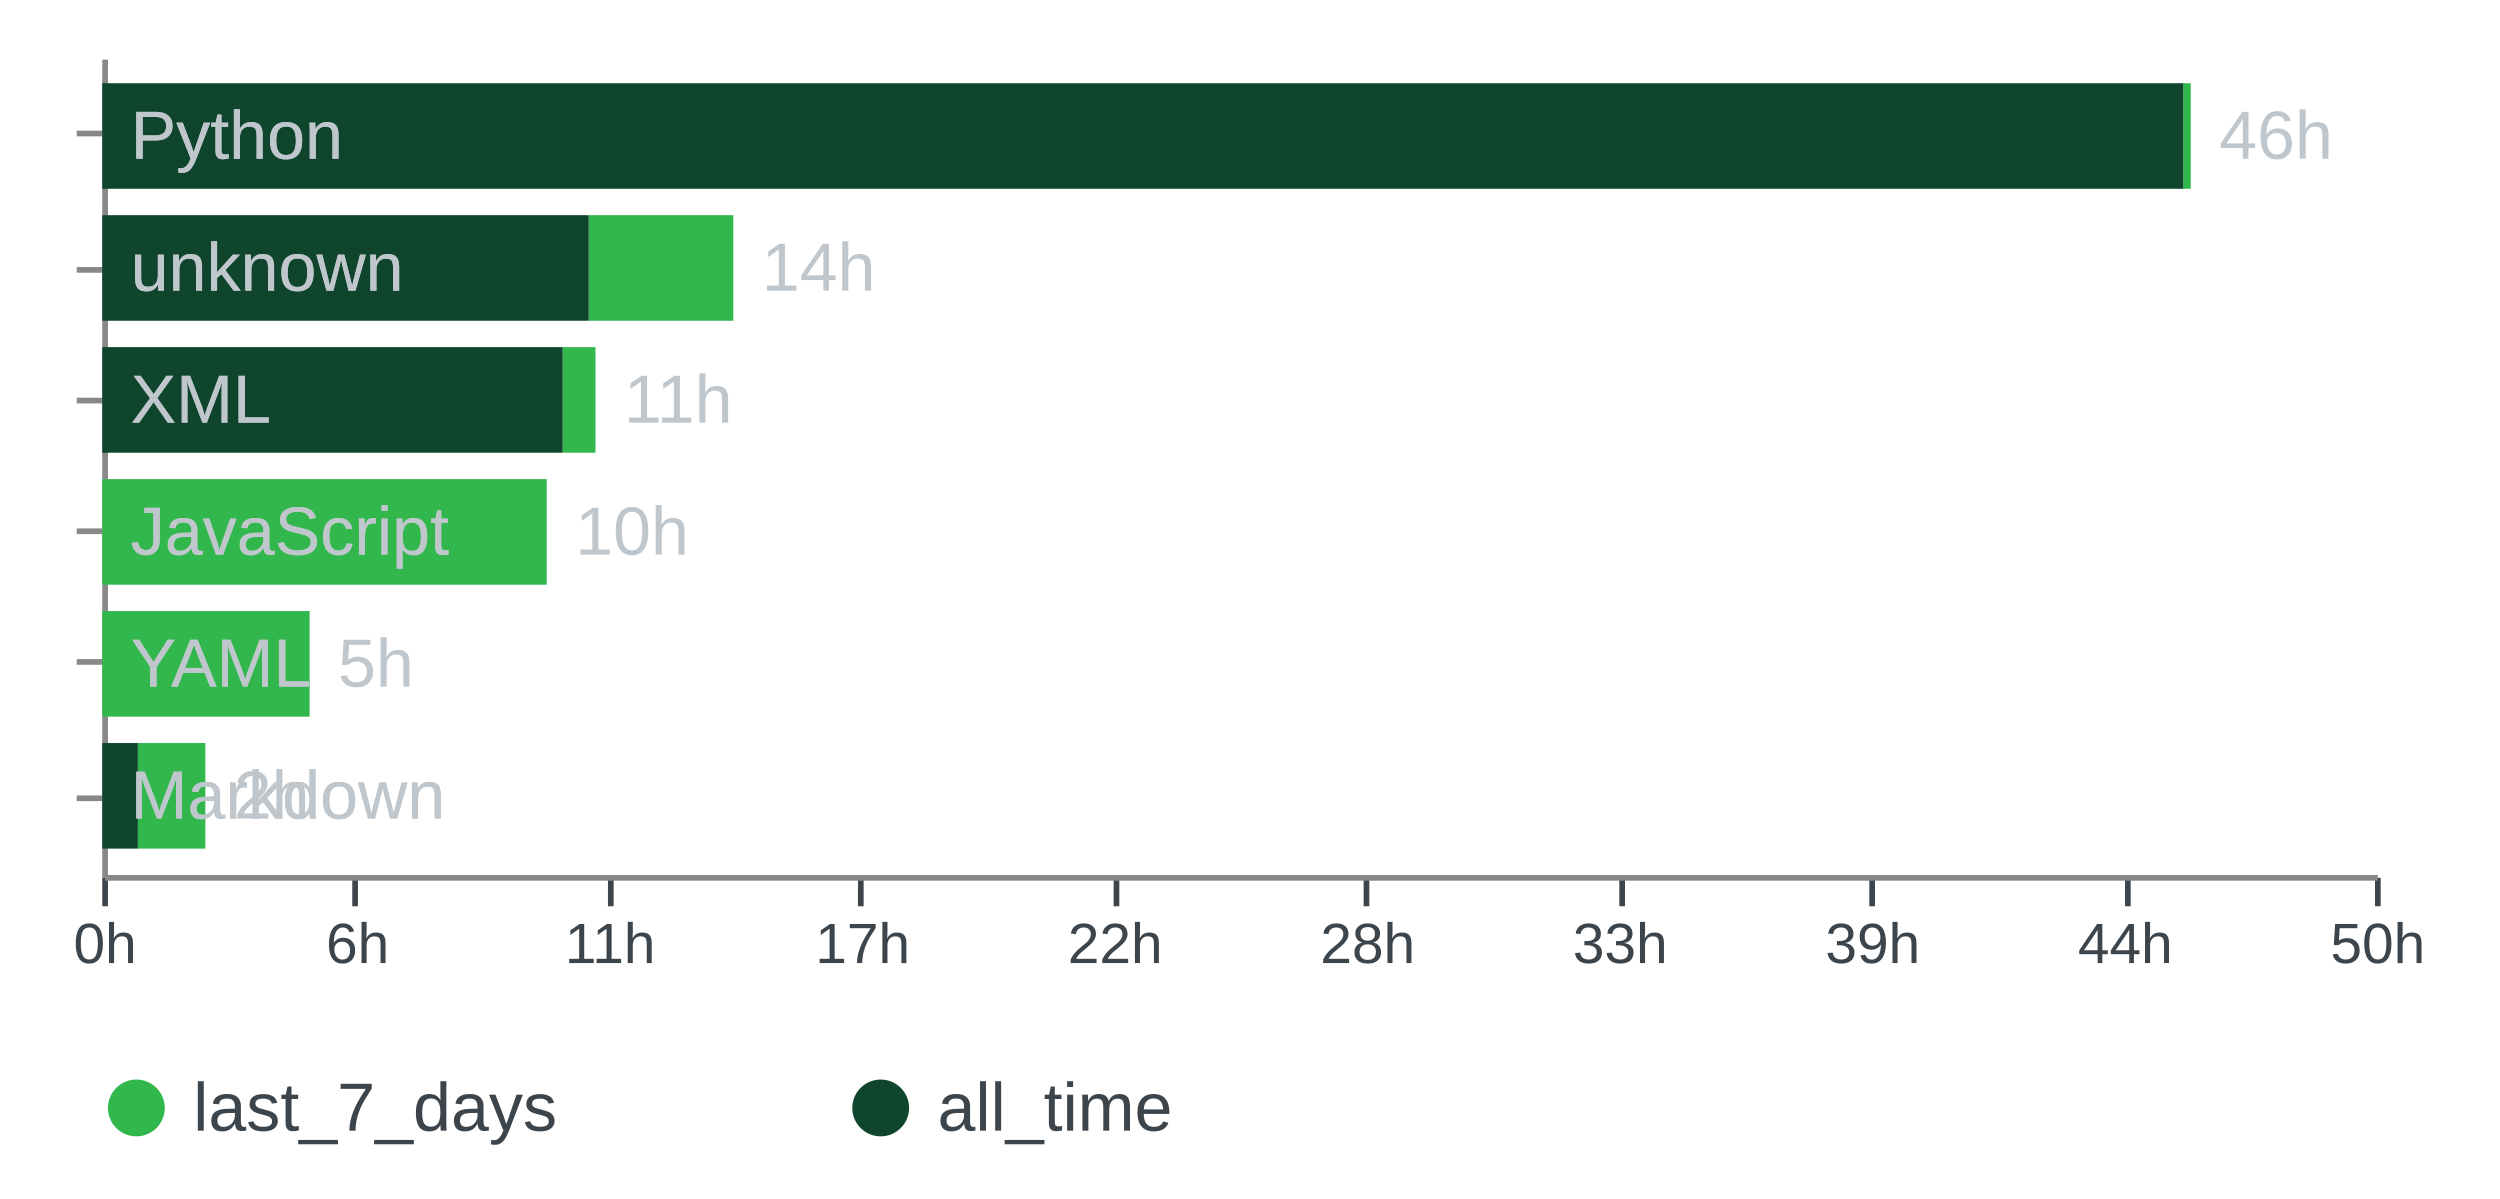
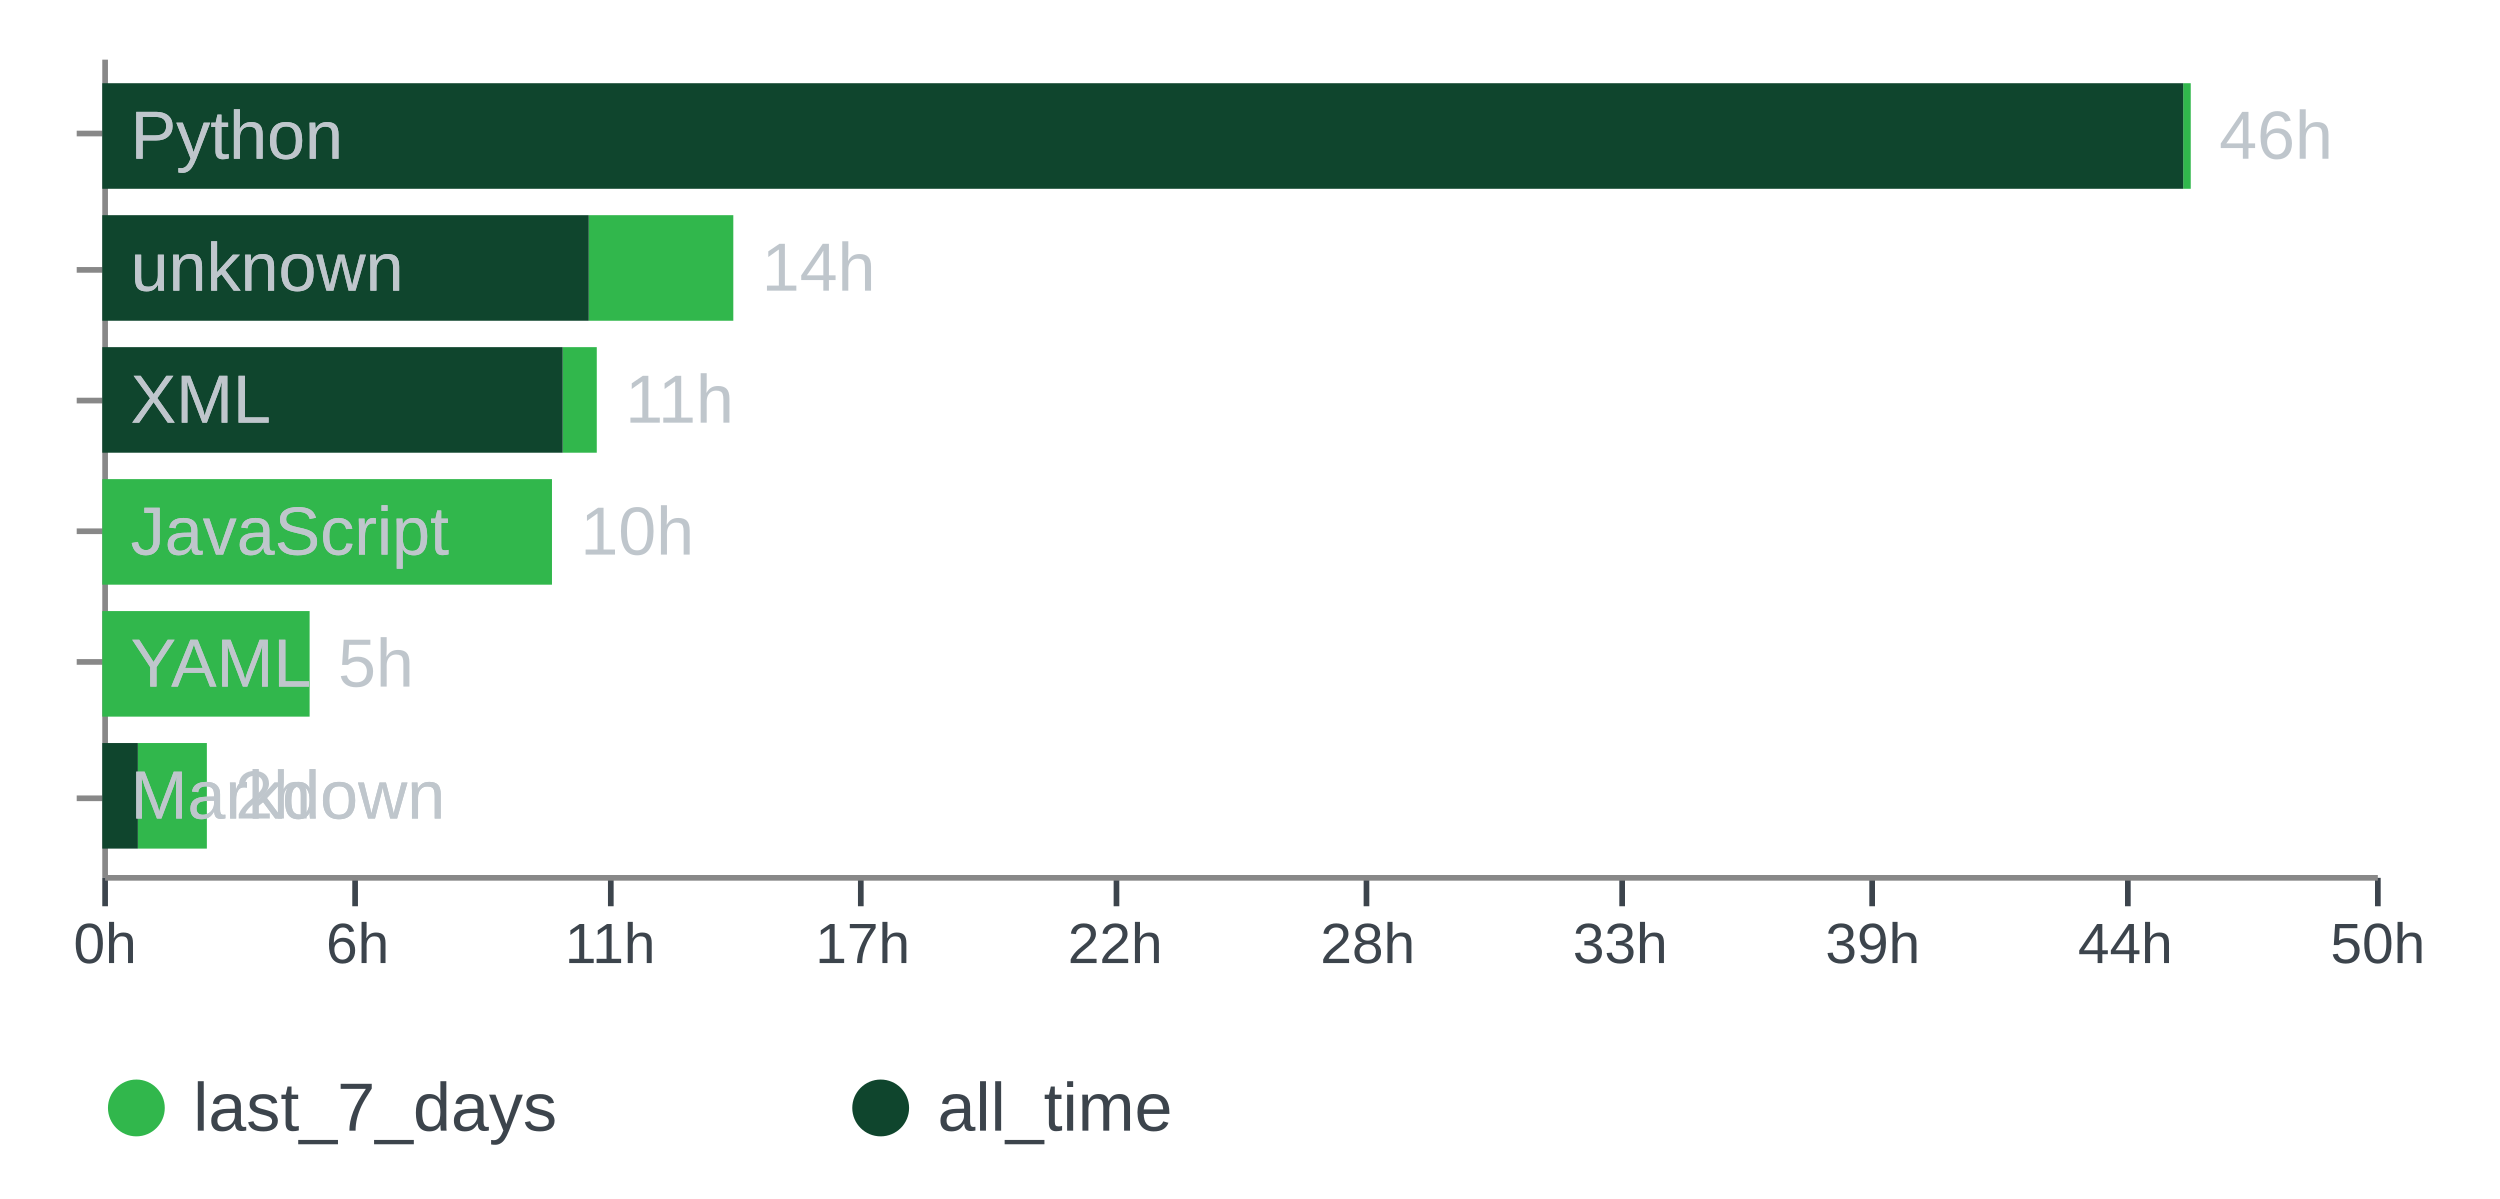
<svg xmlns="http://www.w3.org/2000/svg" version="1.1" class="marks" width="440" height="211" viewBox="0 0 440 211">
  <g fill="none" stroke-miterlimit="10" transform="translate(18,10)">
    <g class="mark-group role-frame root" role="graphics-object" aria-roledescription="group mark container">
      <g transform="translate(0,0)">
        <path class="background" aria-hidden="true" d="M0,0h400v144h-400Z" />
        <g>
          <g class="mark-group role-axis" role="graphics-symbol" aria-roledescription="axis" aria-label="Y-axis for a discrete scale with 6 values: Python, unknown, XML, JavaScript, YAML, Markdown">
            <g transform="translate(0.5,0.5)">
              <path class="background" aria-hidden="true" d="M0,0h0v0h0Z" pointer-events="none" />
              <g>
                <g class="mark-rule role-axis-tick" pointer-events="none">
                  <line transform="translate(0,13)" x2="-5" y2="0" stroke="#888" stroke-width="1" opacity="1" />
                  <line transform="translate(0,37)" x2="-5" y2="0" stroke="#888" stroke-width="1" opacity="1" />
                  <line transform="translate(0,60)" x2="-5" y2="0" stroke="#888" stroke-width="1" opacity="1" />
                  <line transform="translate(0,83)" x2="-5" y2="0" stroke="#888" stroke-width="1" opacity="1" />
                  <line transform="translate(0,106)" x2="-5" y2="0" stroke="#888" stroke-width="1" opacity="1" />
                  <line transform="translate(0,130)" x2="-5" y2="0" stroke="#888" stroke-width="1" opacity="1" />
                </g>
                <g class="mark-rule role-axis-domain" pointer-events="none">
                  <line transform="translate(0,0)" x2="0" y2="144" stroke="#888" stroke-width="1" opacity="1" />
                </g>
              </g>
              <path class="foreground" aria-hidden="true" d="" pointer-events="none" display="none" />
            </g>
          </g>
          <g class="mark-rect role-mark" role="graphics-symbol" aria-roledescription="rect mark container">
            <path d="M366.238,4.645h1.333v18.581h-1.333Z" fill="#31b74c" />
            <path d="M0,4.645h366.238v18.581h-366.238Z" fill="#0f452d" />
            <path d="M85.618,27.871h25.444v18.581h-25.444Z" fill="#31b74c" />
            <path d="M0,27.871h85.618v18.581h-85.618Z" fill="#0f452d" />
-             <path d="M81.031,51.097h5.771v18.581h-5.771Z" fill="#31b74c" />
+             <path d="M81.031,51.097h6.002v18.581h-6.002Z" fill="#31b74c" />
            <path d="M0,51.097h81.031v18.581h-81.031Z" fill="#0f452d" />
-             <path d="M0,74.323h78.229v18.581h-78.229Z" fill="#31b74c" />
+             <path d="M0,74.323h79.147v18.581h-79.147Z" fill="#31b74c" />
            <path d="M0,74.323h0v18.581h0Z" fill="#0f452d" />
            <path d="M0,97.548h36.493v18.581h-36.493Z" fill="#31b74c" />
            <path d="M0,97.548h0v18.581h0Z" fill="#0f452d" />
-             <path d="M6.264,120.774h11.878v18.581h-11.878Z" fill="#31b74c" />
+             <path d="M6.264,120.774h12.144v18.581h-12.144Z" fill="#31b74c" />
            <path d="M0,120.774h6.264v18.581h-6.264Z" fill="#0f452d" />
          </g>
          <g class="mark-text role-mark" role="graphics-object" aria-roledescription="text mark container">
            <text text-anchor="start" transform="translate(5,17.93548)" font-family="Arial, sans-serif" font-size="12px" fill="#bfc6cc">Python</text>
            <text text-anchor="start" transform="translate(5,17.93548)" font-family="Arial, sans-serif" font-size="12px" fill="#bfc6cc">Python</text>
            <text text-anchor="start" transform="translate(5,41.16129)" font-family="Arial, sans-serif" font-size="12px" fill="#bfc6cc">unknown</text>
            <text text-anchor="start" transform="translate(5,41.16129)" font-family="Arial, sans-serif" font-size="12px" fill="#bfc6cc">unknown</text>
            <text text-anchor="start" transform="translate(5,64.3871)" font-family="Arial, sans-serif" font-size="12px" fill="#bfc6cc">XML</text>
            <text text-anchor="start" transform="translate(5,64.3871)" font-family="Arial, sans-serif" font-size="12px" fill="#bfc6cc">XML</text>
            <text text-anchor="start" transform="translate(5,87.6129)" font-family="Arial, sans-serif" font-size="12px" fill="#bfc6cc">JavaScript</text>
            <text text-anchor="start" transform="translate(5,87.6129)" font-family="Arial, sans-serif" font-size="12px" fill="#bfc6cc">JavaScript</text>
            <text text-anchor="start" transform="translate(5,110.8387)" font-family="Arial, sans-serif" font-size="12px" fill="#bfc6cc">YAML</text>
            <text text-anchor="start" transform="translate(5,110.8387)" font-family="Arial, sans-serif" font-size="12px" fill="#bfc6cc">YAML</text>
            <text text-anchor="start" transform="translate(5,134.0645)" font-family="Arial, sans-serif" font-size="12px" fill="#bfc6cc">Markdown</text>
            <text text-anchor="start" transform="translate(5,134.0645)" font-family="Arial, sans-serif" font-size="12px" fill="#bfc6cc">Markdown</text>
          </g>
          <g class="mark-text role-mark" role="graphics-object" aria-roledescription="text mark container">
            <text text-anchor="start" transform="translate(372.5711,17.93548)" font-family="Arial, sans-serif" font-size="12px" fill="#bfc6cc">46h</text>
            <text text-anchor="start" transform="translate(116.0622,41.16129)" font-family="Arial, sans-serif" font-size="12px" fill="#bfc6cc">14h</text>
-             <text text-anchor="start" transform="translate(91.80222,64.3871)" font-family="Arial, sans-serif" font-size="12px" fill="#bfc6cc">11h</text>
-             <text text-anchor="start" transform="translate(83.22889,87.6129)" font-family="Arial, sans-serif" font-size="12px" fill="#bfc6cc">10h</text>
+             <text text-anchor="start" transform="translate(92.03333,64.3871)" font-family="Arial, sans-serif" font-size="12px" fill="#bfc6cc">11h</text>
+             <text text-anchor="start" transform="translate(84.14667,87.6129)" font-family="Arial, sans-serif" font-size="12px" fill="#bfc6cc">10h</text>
            <text text-anchor="start" transform="translate(41.49333,110.8387)" font-family="Arial, sans-serif" font-size="12px" fill="#bfc6cc">5h</text>
-             <text text-anchor="start" transform="translate(23.14222,134.0645)" font-family="Arial, sans-serif" font-size="12px" fill="#bfc6cc">2h</text>
+             <text text-anchor="start" transform="translate(23.40889,134.0645)" font-family="Arial, sans-serif" font-size="12px" fill="#bfc6cc">2h</text>
          </g>
          <g class="mark-group role-legend" role="graphics-symbol" aria-roledescription="legend" aria-label="Symbol legend for fill color with 2 values: last_7_days, all_time">
            <g transform="translate(0,179)">
              <path class="background" aria-hidden="true" d="M0,0h223v12h-223Z" pointer-events="none" />
              <g>
                <g class="mark-group role-legend-entry">
                  <g transform="translate(0,0)">
                    <path class="background" aria-hidden="true" d="M0,0h0v0h0Z" pointer-events="none" />
                    <g>
                      <g class="mark-group role-scope" role="graphics-object" aria-roledescription="group mark container">
                        <g transform="translate(0,0)">
                          <path class="background" aria-hidden="true" d="M0,0h121v12h-121Z" pointer-events="none" opacity="1" />
                          <g>
                            <g class="mark-symbol role-legend-symbol" pointer-events="none">
                              <path transform="translate(6,6)" d="M5,0A5,5,0,1,1,-5,0A5,5,0,1,1,5,0" fill="#31b74c" stroke-width="1.5" opacity="1" />
                            </g>
                            <g class="mark-text role-legend-label" pointer-events="none">
                              <text text-anchor="start" transform="translate(16,10)" font-family="Arial, sans-serif" font-size="12px" fill="#3c444c" opacity="1">last_7_days</text>
                            </g>
                          </g>
                          <path class="foreground" aria-hidden="true" d="" pointer-events="none" display="none" />
                        </g>
                        <g transform="translate(131,0)">
                          <path class="background" aria-hidden="true" d="M0,0h92v12h-92Z" pointer-events="none" opacity="1" />
                          <g>
                            <g class="mark-symbol role-legend-symbol" pointer-events="none">
                              <path transform="translate(6,6)" d="M5,0A5,5,0,1,1,-5,0A5,5,0,1,1,5,0" fill="#0f452d" stroke-width="1.5" opacity="1" />
                            </g>
                            <g class="mark-text role-legend-label" pointer-events="none">
                              <text text-anchor="start" transform="translate(16,10)" font-family="Arial, sans-serif" font-size="12px" fill="#3c444c" opacity="1">all_time</text>
                            </g>
                          </g>
                          <path class="foreground" aria-hidden="true" d="" pointer-events="none" display="none" />
                        </g>
                      </g>
                    </g>
                    <path class="foreground" aria-hidden="true" d="" pointer-events="none" display="none" />
                  </g>
                </g>
              </g>
              <path class="foreground" aria-hidden="true" d="" pointer-events="none" display="none" />
            </g>
          </g>
          <g class="mark-group role-axis" role="graphics-symbol" aria-roledescription="axis" aria-label="X-axis for a linear scale with values from 0k to 180k">
            <g transform="translate(0.5,144.5)">
              <path class="background" aria-hidden="true" d="M0,0h0v0h0Z" pointer-events="none" />
              <g>
                <g class="mark-rule role-axis-tick" pointer-events="none">
                  <line transform="translate(0,0)" x2="0" y2="5" stroke="#3c444c" stroke-width="1" opacity="1" />
                  <line transform="translate(44,0)" x2="0" y2="5" stroke="#3c444c" stroke-width="1" opacity="1" />
                  <line transform="translate(89,0)" x2="0" y2="5" stroke="#3c444c" stroke-width="1" opacity="1" />
                  <line transform="translate(133,0)" x2="0" y2="5" stroke="#3c444c" stroke-width="1" opacity="1" />
                  <line transform="translate(178,0)" x2="0" y2="5" stroke="#3c444c" stroke-width="1" opacity="1" />
                  <line transform="translate(222,0)" x2="0" y2="5" stroke="#3c444c" stroke-width="1" opacity="1" />
                  <line transform="translate(267,0)" x2="0" y2="5" stroke="#3c444c" stroke-width="1" opacity="1" />
                  <line transform="translate(311,0)" x2="0" y2="5" stroke="#3c444c" stroke-width="1" opacity="1" />
                  <line transform="translate(356,0)" x2="0" y2="5" stroke="#3c444c" stroke-width="1" opacity="1" />
                  <line transform="translate(400,0)" x2="0" y2="5" stroke="#3c444c" stroke-width="1" opacity="1" />
                </g>
                <g class="mark-text role-axis-label" pointer-events="none">
                  <text text-anchor="middle" transform="translate(0,15)" font-family="Arial, sans-serif" font-size="10px" fill="#3c444c" opacity="1">0h</text>
                  <text text-anchor="middle" transform="translate(44.44444,15)" font-family="Arial, sans-serif" font-size="10px" fill="#3c444c" opacity="1">6h</text>
                  <text text-anchor="middle" transform="translate(88.88889,15)" font-family="Arial, sans-serif" font-size="10px" fill="#3c444c" opacity="1">11h</text>
                  <text text-anchor="middle" transform="translate(133.3333,15)" font-family="Arial, sans-serif" font-size="10px" fill="#3c444c" opacity="1">17h</text>
                  <text text-anchor="middle" transform="translate(177.7778,15)" font-family="Arial, sans-serif" font-size="10px" fill="#3c444c" opacity="1">22h</text>
                  <text text-anchor="middle" transform="translate(222.2222,15)" font-family="Arial, sans-serif" font-size="10px" fill="#3c444c" opacity="1">28h</text>
                  <text text-anchor="middle" transform="translate(266.6667,15)" font-family="Arial, sans-serif" font-size="10px" fill="#3c444c" opacity="1">33h</text>
                  <text text-anchor="middle" transform="translate(311.1111,15)" font-family="Arial, sans-serif" font-size="10px" fill="#3c444c" opacity="1">39h</text>
                  <text text-anchor="middle" transform="translate(355.5556,15)" font-family="Arial, sans-serif" font-size="10px" fill="#3c444c" opacity="1">44h</text>
                  <text text-anchor="middle" transform="translate(400,15)" font-family="Arial, sans-serif" font-size="10px" fill="#3c444c" opacity="1">50h</text>
                </g>
                <g class="mark-rule role-axis-domain" pointer-events="none">
                  <line transform="translate(0,0)" x2="400" y2="0" stroke="#888" stroke-width="1" opacity="1" />
                </g>
              </g>
              <path class="foreground" aria-hidden="true" d="" pointer-events="none" display="none" />
            </g>
          </g>
        </g>
        <path class="foreground" aria-hidden="true" d="" display="none" />
      </g>
    </g>
  </g>
</svg>
